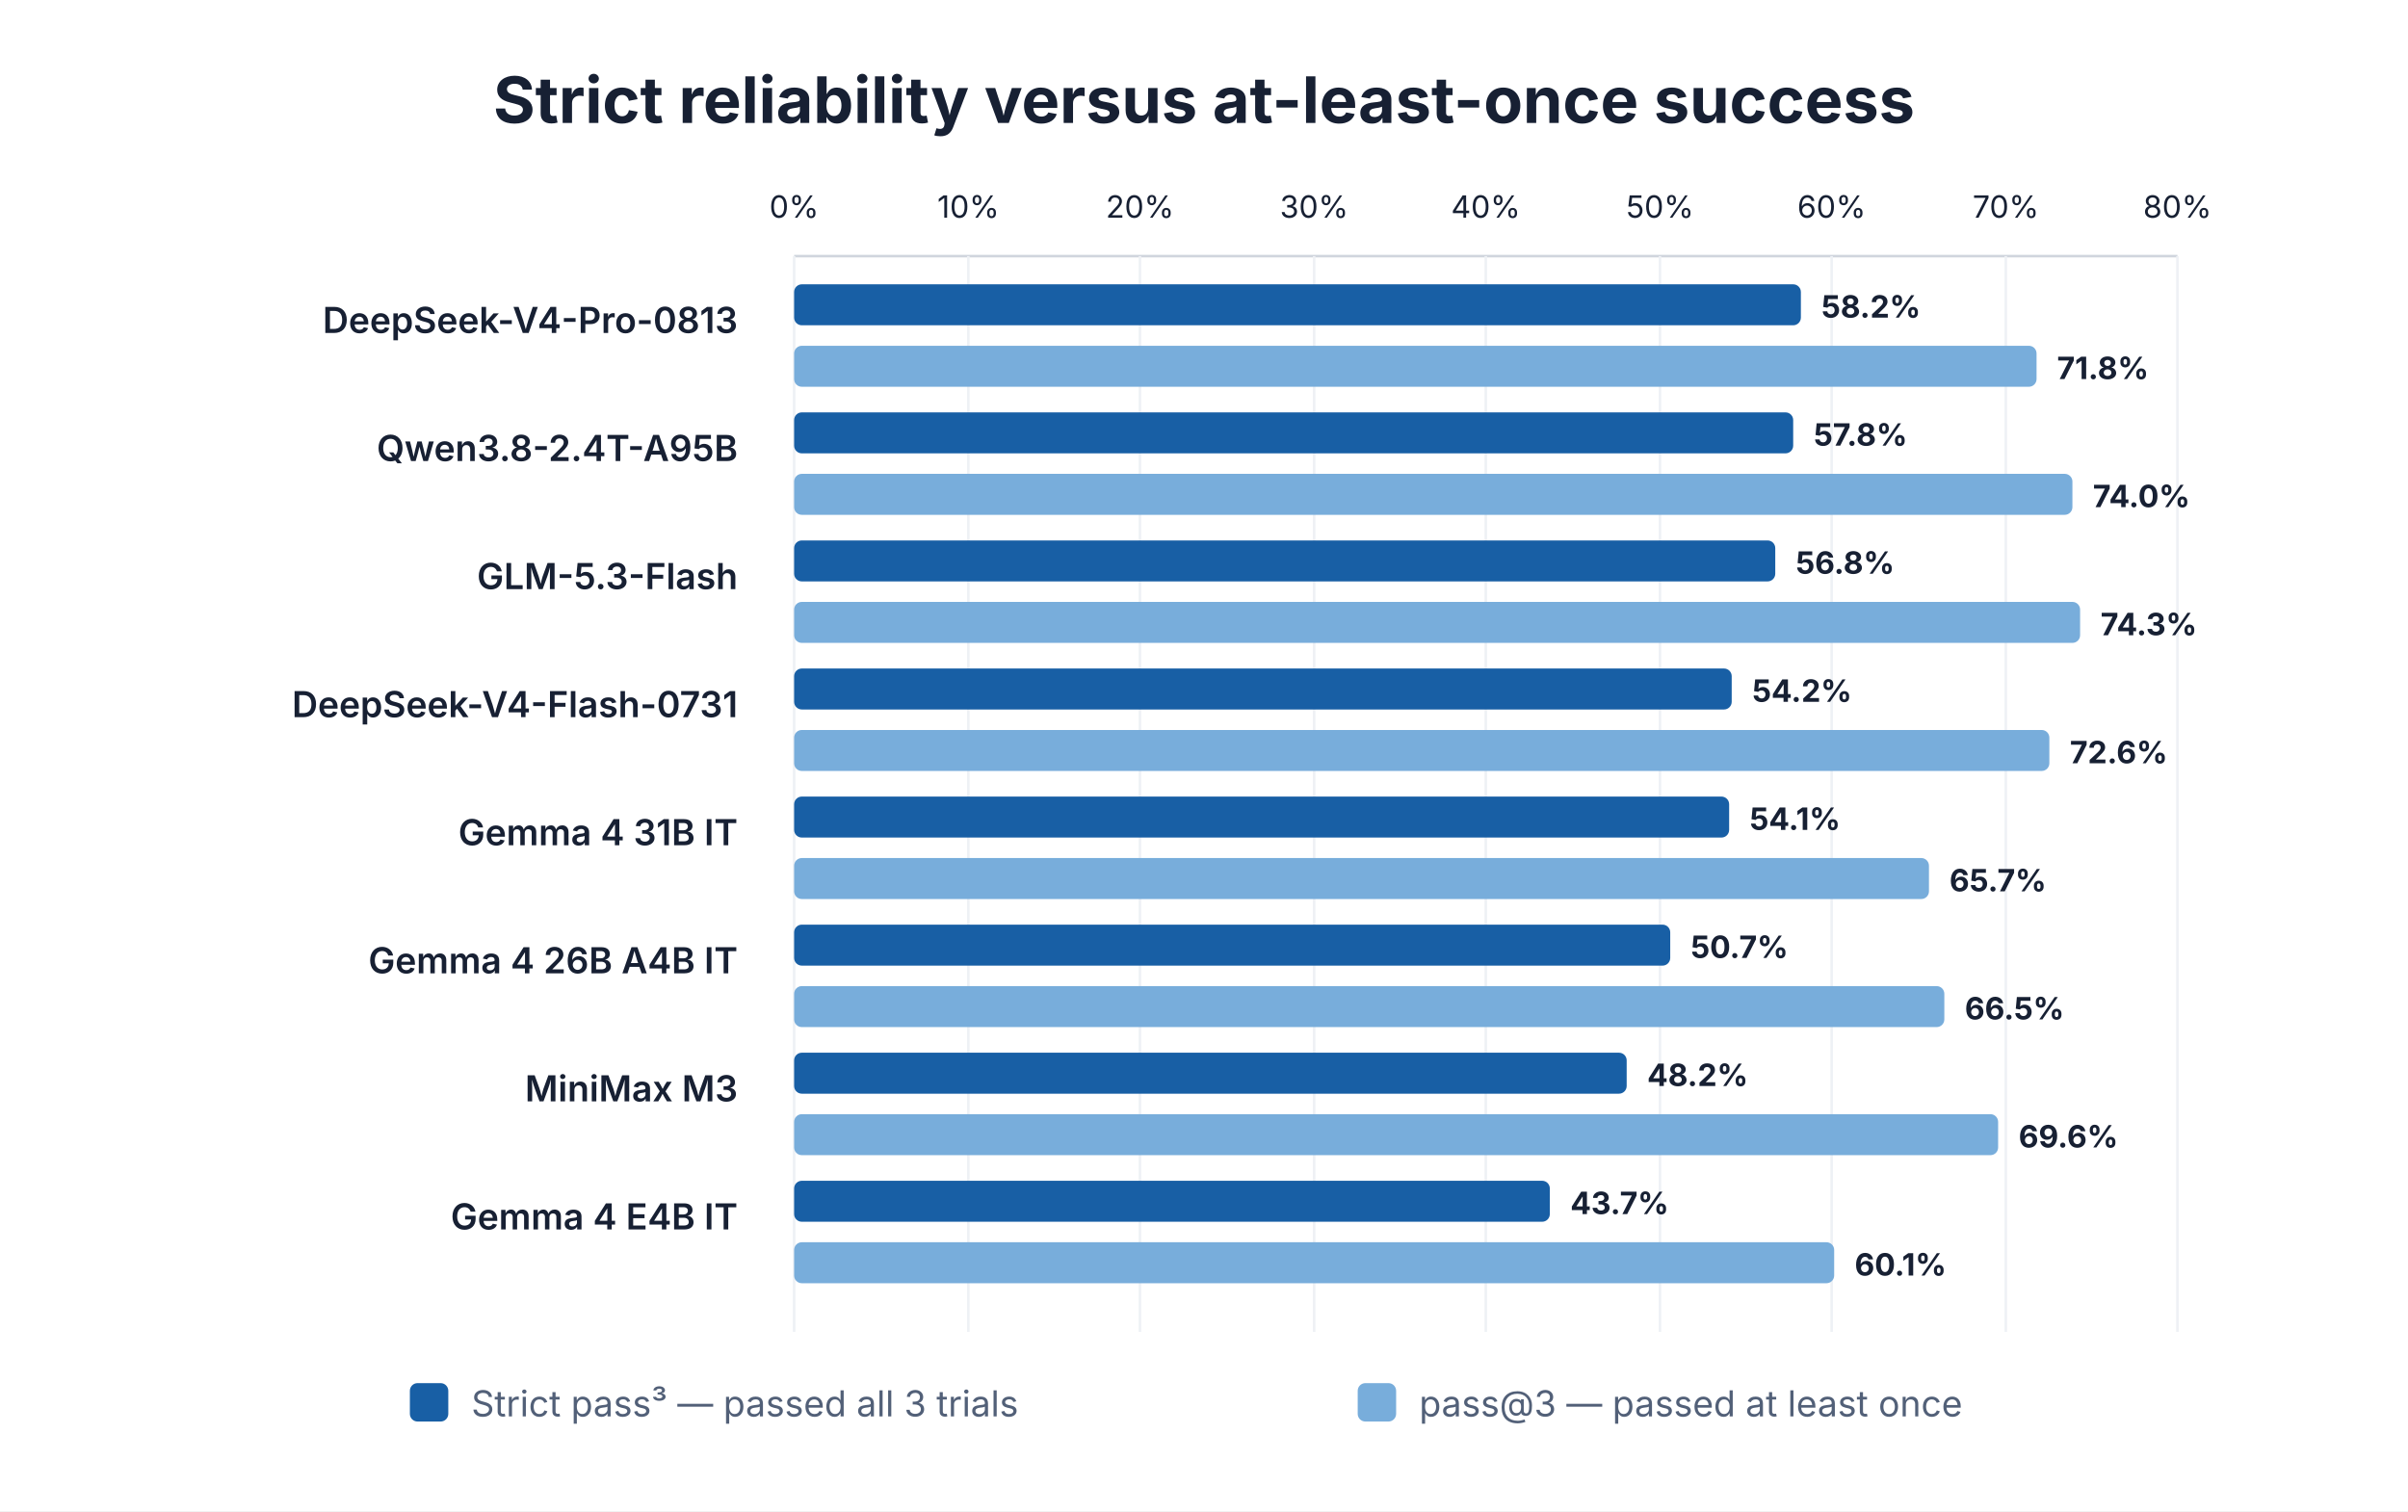
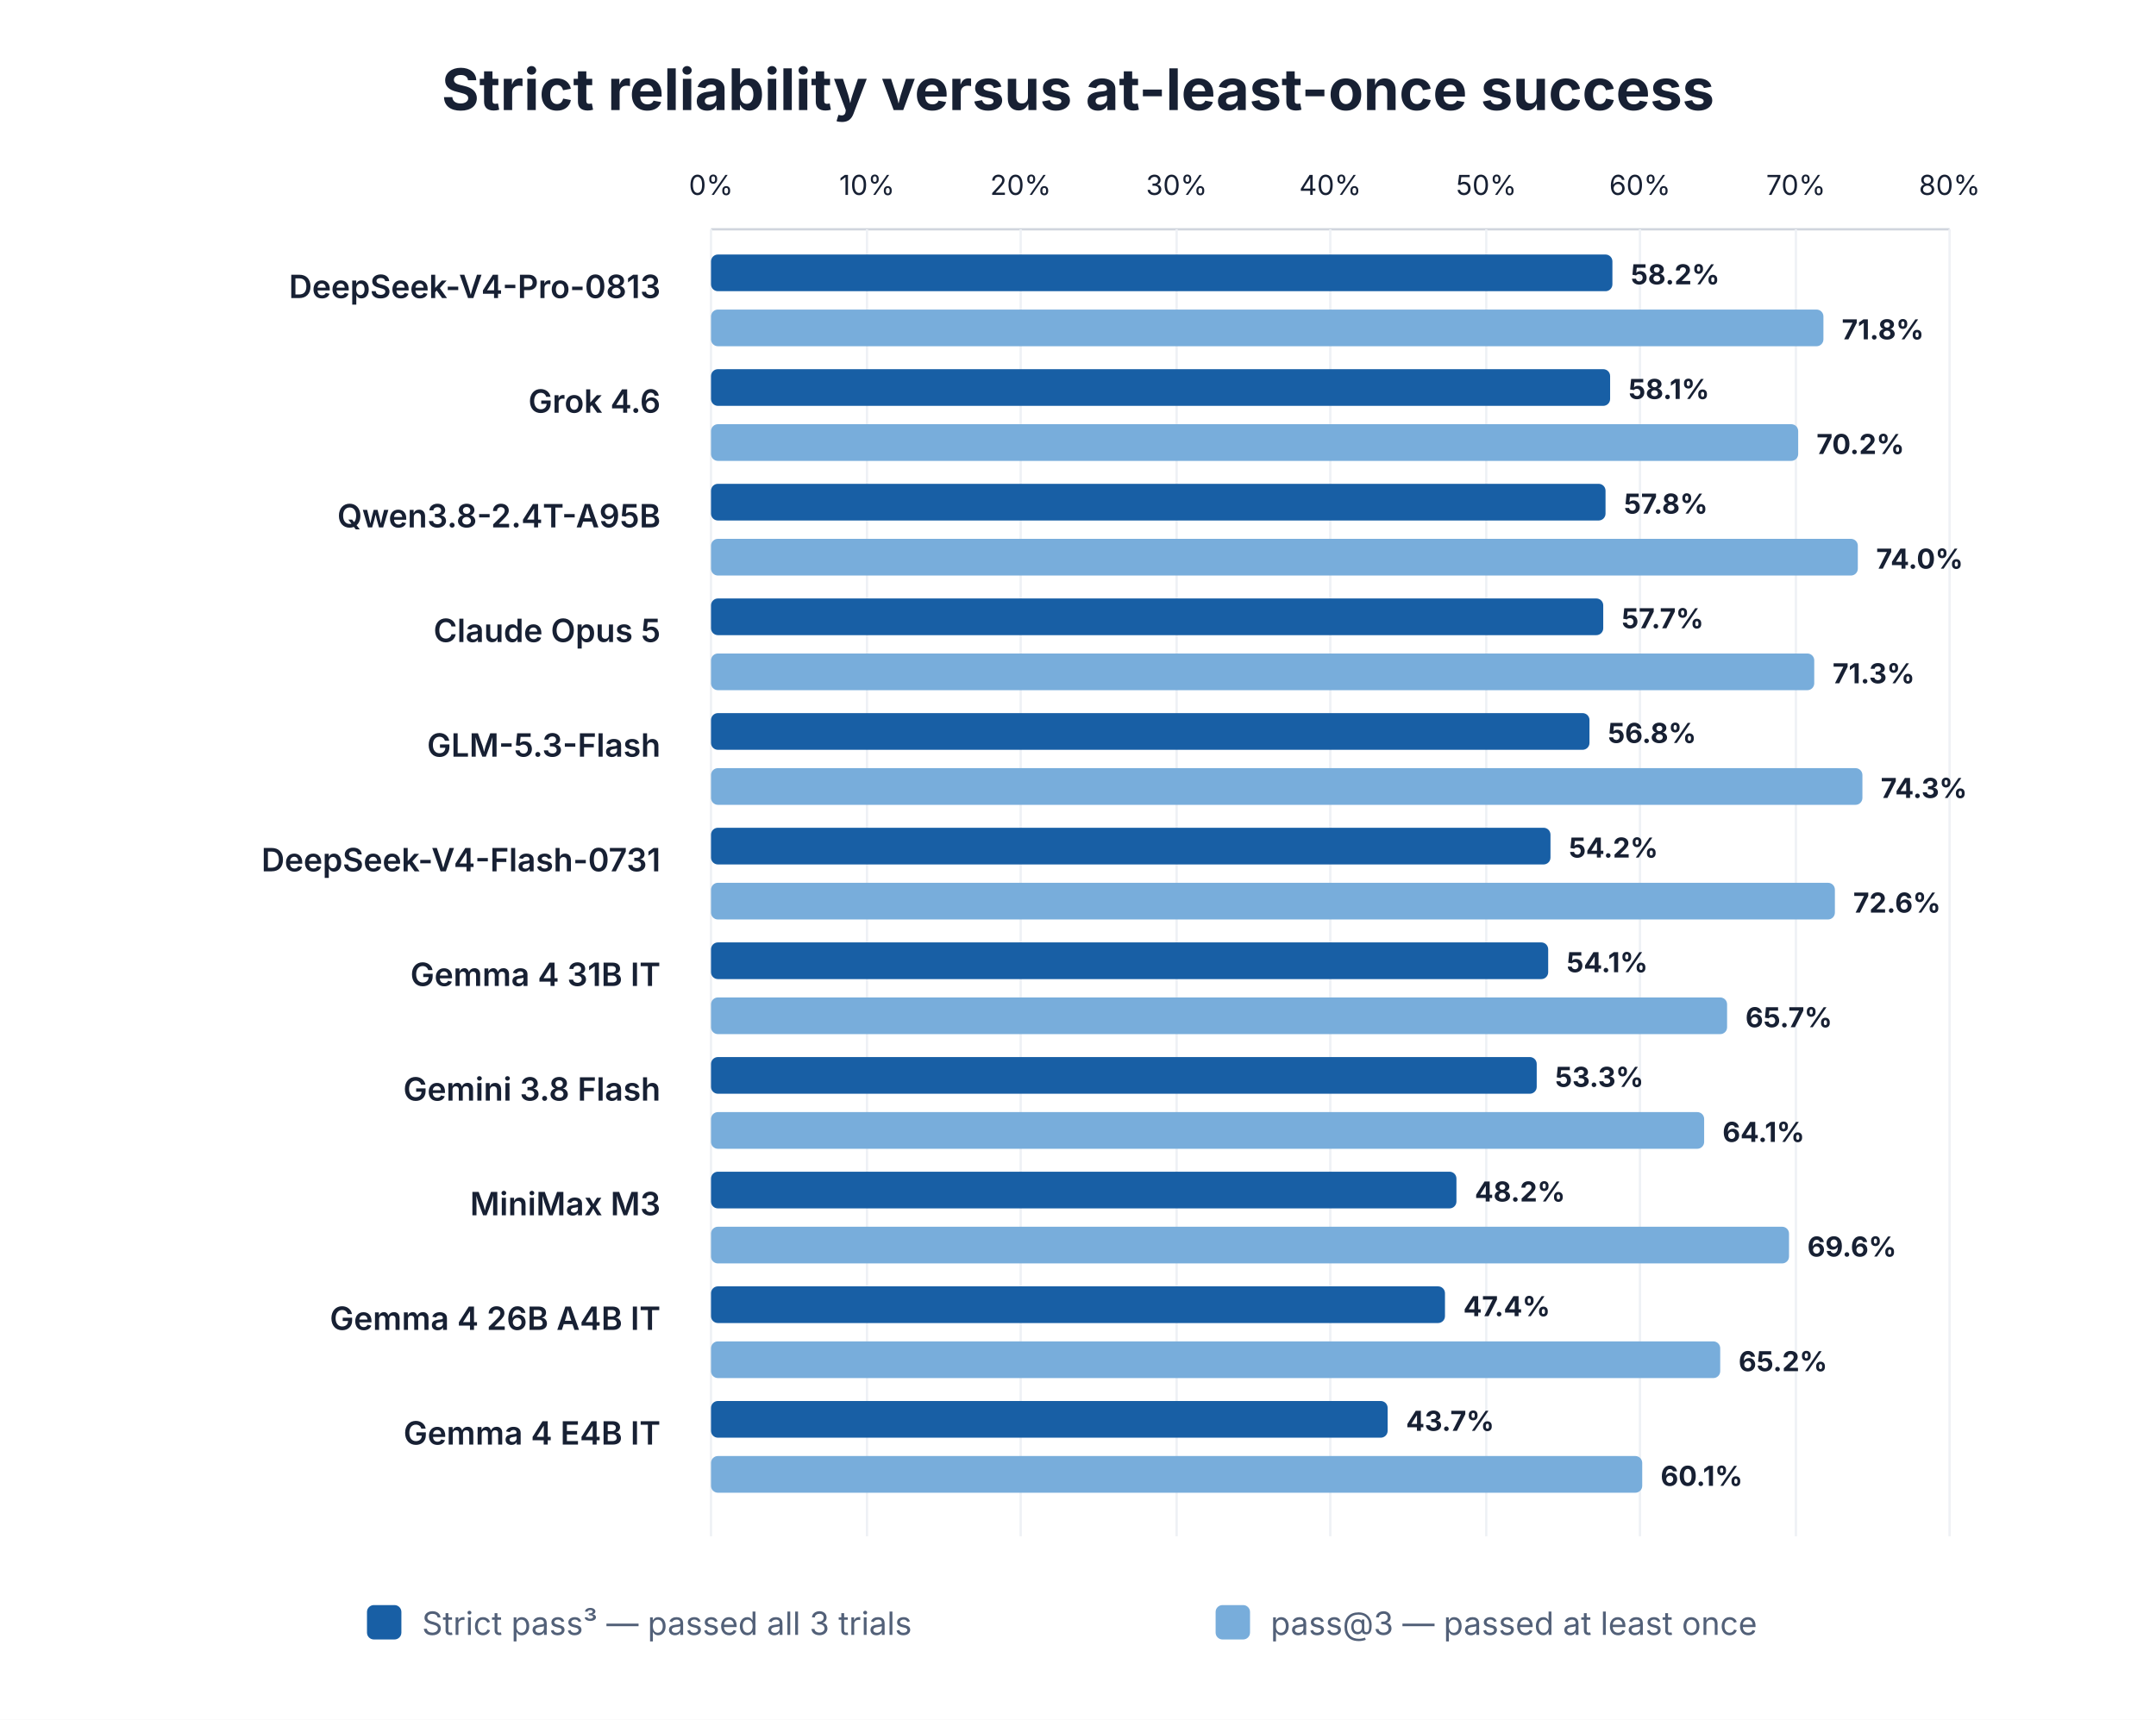
- <svg xmlns="http://www.w3.org/2000/svg" width="940" height="590" viewBox="0 0 940 590" role="img" aria-labelledby="title desc">
-   <rect width="940" height="590" fill="#ffffff" />
+ <svg xmlns="http://www.w3.org/2000/svg" width="940" height="750" viewBox="0 0 940 750" role="img" aria-labelledby="title desc">
+   <rect width="940" height="750" fill="#ffffff" />
  <style>
    text { font-family: -apple-system, BlinkMacSystemFont, "Segoe UI", sans-serif; fill: #172033; }
    .title { font-size: 25px; font-weight: 700; }
    .sub { font-size: 14px; fill: #526078; }
    .axis { font-size: 12px; fill: #667085; }
    .label { font-size: 14px; font-weight: 600; }
    .value { font-size: 12px; font-weight: 700; }
  </style>
  <text x="470" y="48" text-anchor="middle" class="title">Strict reliability versus at-least-once success</text>
  <line x1="310" y1="100" x2="850" y2="100" stroke="#d0d5dd" stroke-width="1" />
  <g class="axis" text-anchor="middle">
    <text x="310" y="85">0%</text>
    <text x="378" y="85">10%</text>
    <text x="445" y="85">20%</text>
    <text x="513" y="85">30%</text>
    <text x="580" y="85">40%</text>
    <text x="648" y="85">50%</text>
    <text x="715" y="85">60%</text>
    <text x="783" y="85">70%</text>
    <text x="850" y="85">80%</text>
  </g>
  <g stroke="#eef1f5" stroke-width="1">
-     <line x1="310" y1="100" x2="310" y2="520" />
-     <line x1="378" y1="100" x2="378" y2="520" />
-     <line x1="445" y1="100" x2="445" y2="520" />
-     <line x1="513" y1="100" x2="513" y2="520" />
-     <line x1="580" y1="100" x2="580" y2="520" />
-     <line x1="648" y1="100" x2="648" y2="520" />
-     <line x1="715" y1="100" x2="715" y2="520" />
-     <line x1="783" y1="100" x2="783" y2="520" />
-     <line x1="850" y1="100" x2="850" y2="520" />
+     <line x1="310" y1="100" x2="310" y2="670" />
+     <line x1="378" y1="100" x2="378" y2="670" />
+     <line x1="445" y1="100" x2="445" y2="670" />
+     <line x1="513" y1="100" x2="513" y2="670" />
+     <line x1="580" y1="100" x2="580" y2="670" />
+     <line x1="648" y1="100" x2="648" y2="670" />
+     <line x1="715" y1="100" x2="715" y2="670" />
+     <line x1="783" y1="100" x2="783" y2="670" />
+     <line x1="850" y1="100" x2="850" y2="670" />
  </g>
  <g>
    <text x="288" y="130" text-anchor="end" class="label">DeepSeek-V4-Pro-0813</text>
    <rect x="310" y="111" width="393" height="16" rx="3" fill="#185fa5" />
    <text x="711" y="124" class="value">58.2%</text>
    <rect x="310" y="135" width="485" height="16" rx="3" fill="#78addb" />
    <text x="803" y="148" class="value">71.8%</text>
-     <text x="288" y="180" text-anchor="end" class="label">Qwen3.8-2.4T-A95B</text>
-     <rect x="310" y="161" width="390" height="16" rx="3" fill="#185fa5" />
-     <text x="708" y="174" class="value">57.8%</text>
-     <rect x="310" y="185" width="499" height="16" rx="3" fill="#78addb" />
-     <text x="817" y="198" class="value">74.0%</text>
-     <text x="288" y="230" text-anchor="end" class="label">GLM-5.3-Flash</text>
-     <rect x="310" y="211" width="383" height="16" rx="3" fill="#185fa5" />
-     <text x="701" y="224" class="value">56.8%</text>
-     <rect x="310" y="235" width="502" height="16" rx="3" fill="#78addb" />
-     <text x="820" y="248" class="value">74.3%</text>
-     <text x="288" y="280" text-anchor="end" class="label">DeepSeek-V4-Flash-0731</text>
-     <rect x="310" y="261" width="366" height="16" rx="3" fill="#185fa5" />
-     <text x="684" y="274" class="value">54.2%</text>
-     <rect x="310" y="285" width="490" height="16" rx="3" fill="#78addb" />
-     <text x="808" y="298" class="value">72.6%</text>
-     <text x="288" y="330" text-anchor="end" class="label">Gemma 4 31B IT</text>
-     <rect x="310" y="311" width="365" height="16" rx="3" fill="#185fa5" />
-     <text x="683" y="324" class="value">54.1%</text>
-     <rect x="310" y="335" width="443" height="16" rx="3" fill="#78addb" />
-     <text x="761" y="348" class="value">65.7%</text>
-     <text x="288" y="380" text-anchor="end" class="label">Gemma 4 26B A4B IT</text>
-     <rect x="310" y="361" width="342" height="16" rx="3" fill="#185fa5" />
-     <text x="660" y="374" class="value">50.7%</text>
-     <rect x="310" y="385" width="449" height="16" rx="3" fill="#78addb" />
-     <text x="767" y="398" class="value">66.5%</text>
-     <text x="288" y="430" text-anchor="end" class="label">MiniMax M3</text>
-     <rect x="310" y="411" width="325" height="16" rx="3" fill="#185fa5" />
-     <text x="643" y="424" class="value">48.2%</text>
-     <rect x="310" y="435" width="470" height="16" rx="3" fill="#78addb" />
-     <text x="788" y="448" class="value">69.6%</text>
-     <text x="288" y="480" text-anchor="end" class="label">Gemma 4 E4B IT</text>
-     <rect x="310" y="461" width="295" height="16" rx="3" fill="#185fa5" />
-     <text x="613" y="474" class="value">43.7%</text>
-     <rect x="310" y="485" width="406" height="16" rx="3" fill="#78addb" />
-     <text x="724" y="498" class="value">60.1%</text>
+     <text x="288" y="180" text-anchor="end" class="label">Grok 4.6</text>
+     <rect x="310" y="161" width="392" height="16" rx="3" fill="#185fa5" />
+     <text x="710" y="174" class="value">58.1%</text>
+     <rect x="310" y="185" width="474" height="16" rx="3" fill="#78addb" />
+     <text x="792" y="198" class="value">70.2%</text>
+     <text x="288" y="230" text-anchor="end" class="label">Qwen3.8-2.4T-A95B</text>
+     <rect x="310" y="211" width="390" height="16" rx="3" fill="#185fa5" />
+     <text x="708" y="224" class="value">57.8%</text>
+     <rect x="310" y="235" width="500" height="16" rx="3" fill="#78addb" />
+     <text x="818" y="248" class="value">74.0%</text>
+     <text x="288" y="280" text-anchor="end" class="label">Claude Opus 5</text>
+     <rect x="310" y="261" width="389" height="16" rx="3" fill="#185fa5" />
+     <text x="707" y="274" class="value">57.7%</text>
+     <rect x="310" y="285" width="481" height="16" rx="3" fill="#78addb" />
+     <text x="799" y="298" class="value">71.3%</text>
+     <text x="288" y="330" text-anchor="end" class="label">GLM-5.3-Flash</text>
+     <rect x="310" y="311" width="383" height="16" rx="3" fill="#185fa5" />
+     <text x="701" y="324" class="value">56.8%</text>
+     <rect x="310" y="335" width="502" height="16" rx="3" fill="#78addb" />
+     <text x="820" y="348" class="value">74.3%</text>
+     <text x="288" y="380" text-anchor="end" class="label">DeepSeek-V4-Flash-0731</text>
+     <rect x="310" y="361" width="366" height="16" rx="3" fill="#185fa5" />
+     <text x="684" y="374" class="value">54.2%</text>
+     <rect x="310" y="385" width="490" height="16" rx="3" fill="#78addb" />
+     <text x="808" y="398" class="value">72.6%</text>
+     <text x="288" y="430" text-anchor="end" class="label">Gemma 4 31B IT</text>
+     <rect x="310" y="411" width="365" height="16" rx="3" fill="#185fa5" />
+     <text x="683" y="424" class="value">54.1%</text>
+     <rect x="310" y="435" width="443" height="16" rx="3" fill="#78addb" />
+     <text x="761" y="448" class="value">65.7%</text>
+     <text x="288" y="480" text-anchor="end" class="label">Gemini 3.8 Flash</text>
+     <rect x="310" y="461" width="360" height="16" rx="3" fill="#185fa5" />
+     <text x="678" y="474" class="value">53.3%</text>
+     <rect x="310" y="485" width="433" height="16" rx="3" fill="#78addb" />
+     <text x="751" y="498" class="value">64.1%</text>
+     <text x="288" y="530" text-anchor="end" class="label">MiniMax M3</text>
+     <rect x="310" y="511" width="325" height="16" rx="3" fill="#185fa5" />
+     <text x="643" y="524" class="value">48.2%</text>
+     <rect x="310" y="535" width="470" height="16" rx="3" fill="#78addb" />
+     <text x="788" y="548" class="value">69.6%</text>
+     <text x="288" y="580" text-anchor="end" class="label">Gemma 4 26B A4B IT</text>
+     <rect x="310" y="561" width="320" height="16" rx="3" fill="#185fa5" />
+     <text x="638" y="574" class="value">47.4%</text>
+     <rect x="310" y="585" width="440" height="16" rx="3" fill="#78addb" />
+     <text x="758" y="598" class="value">65.2%</text>
+     <text x="288" y="630" text-anchor="end" class="label">Gemma 4 E4B IT</text>
+     <rect x="310" y="611" width="295" height="16" rx="3" fill="#185fa5" />
+     <text x="613" y="624" class="value">43.7%</text>
+     <rect x="310" y="635" width="406" height="16" rx="3" fill="#78addb" />
+     <text x="724" y="648" class="value">60.1%</text>
  </g>
-   <rect x="160" y="540" width="15" height="15" rx="3" fill="#185fa5" />
-   <text x="184" y="553" class="sub">Strict pass³ — passed all 3 trials</text>
-   <rect x="530" y="540" width="15" height="15" rx="3" fill="#78addb" />
-   <text x="554" y="553" class="sub">pass@3 — passed at least once</text>
+   <rect x="160" y="700" width="15" height="15" rx="3" fill="#185fa5" />
+   <text x="184" y="713" class="sub">Strict pass³ — passed all 3 trials</text>
+   <rect x="530" y="700" width="15" height="15" rx="3" fill="#78addb" />
+   <text x="554" y="713" class="sub">pass@3 — passed at least once</text>
</svg>
